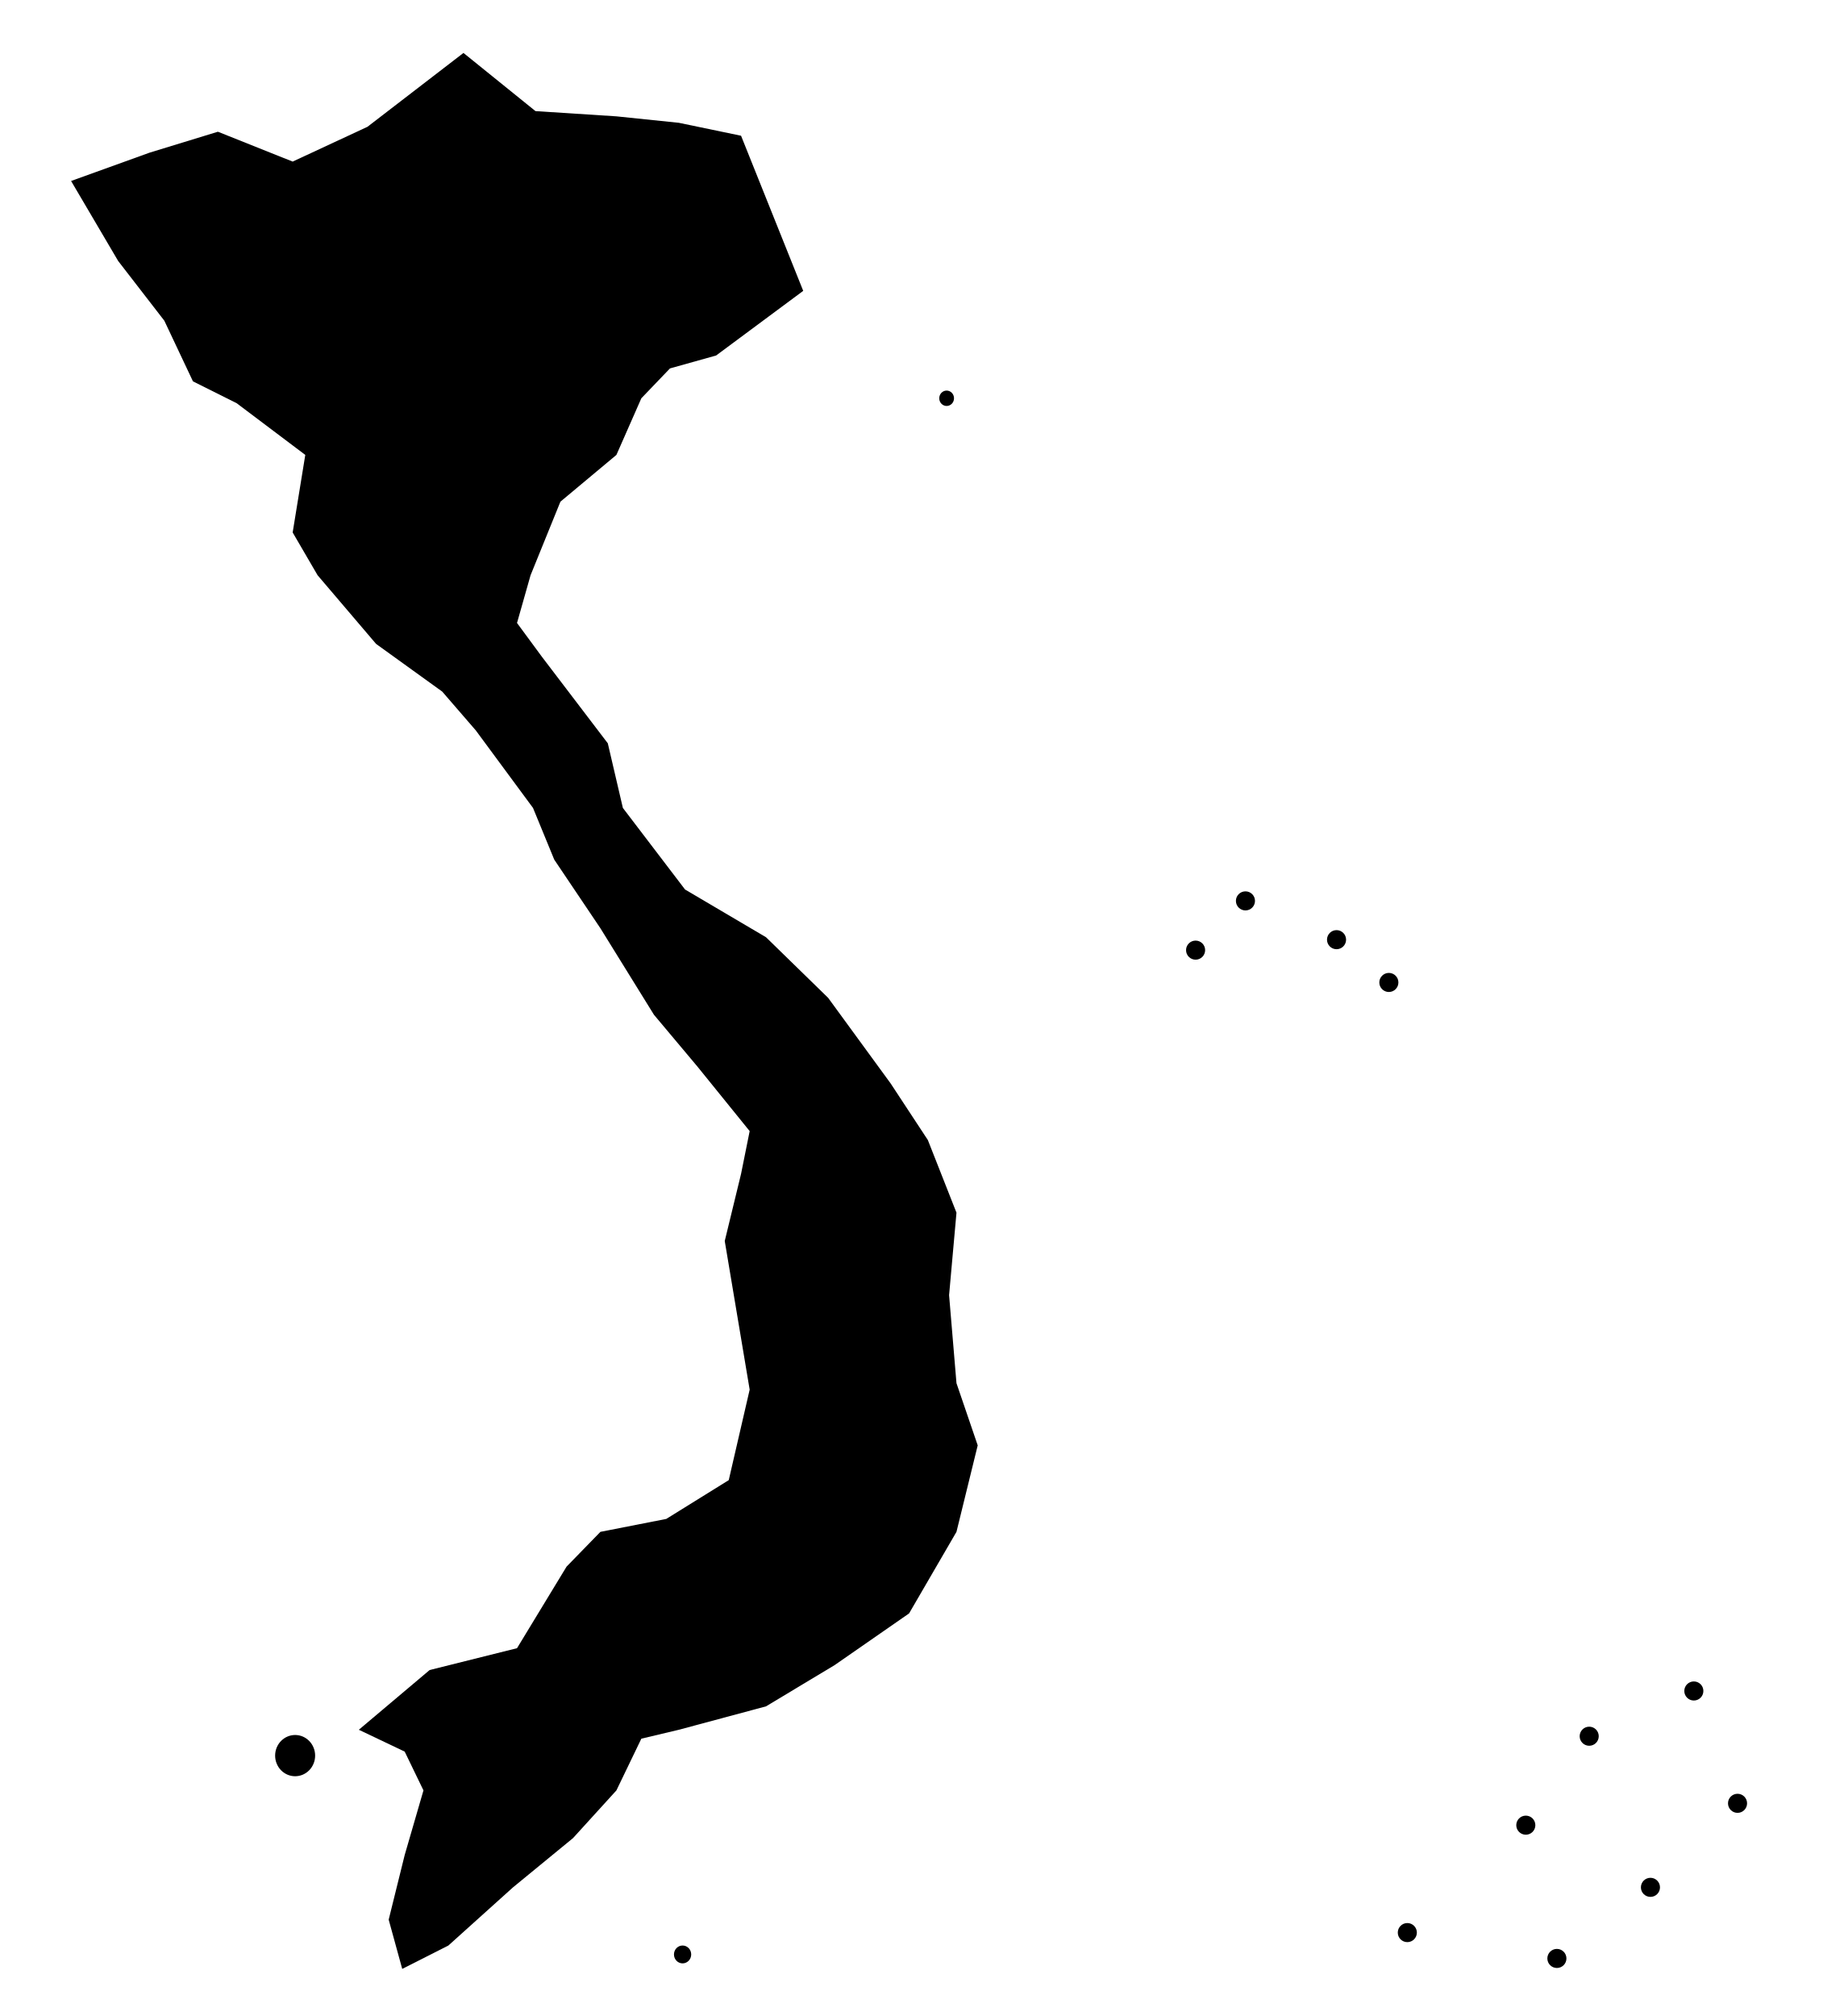
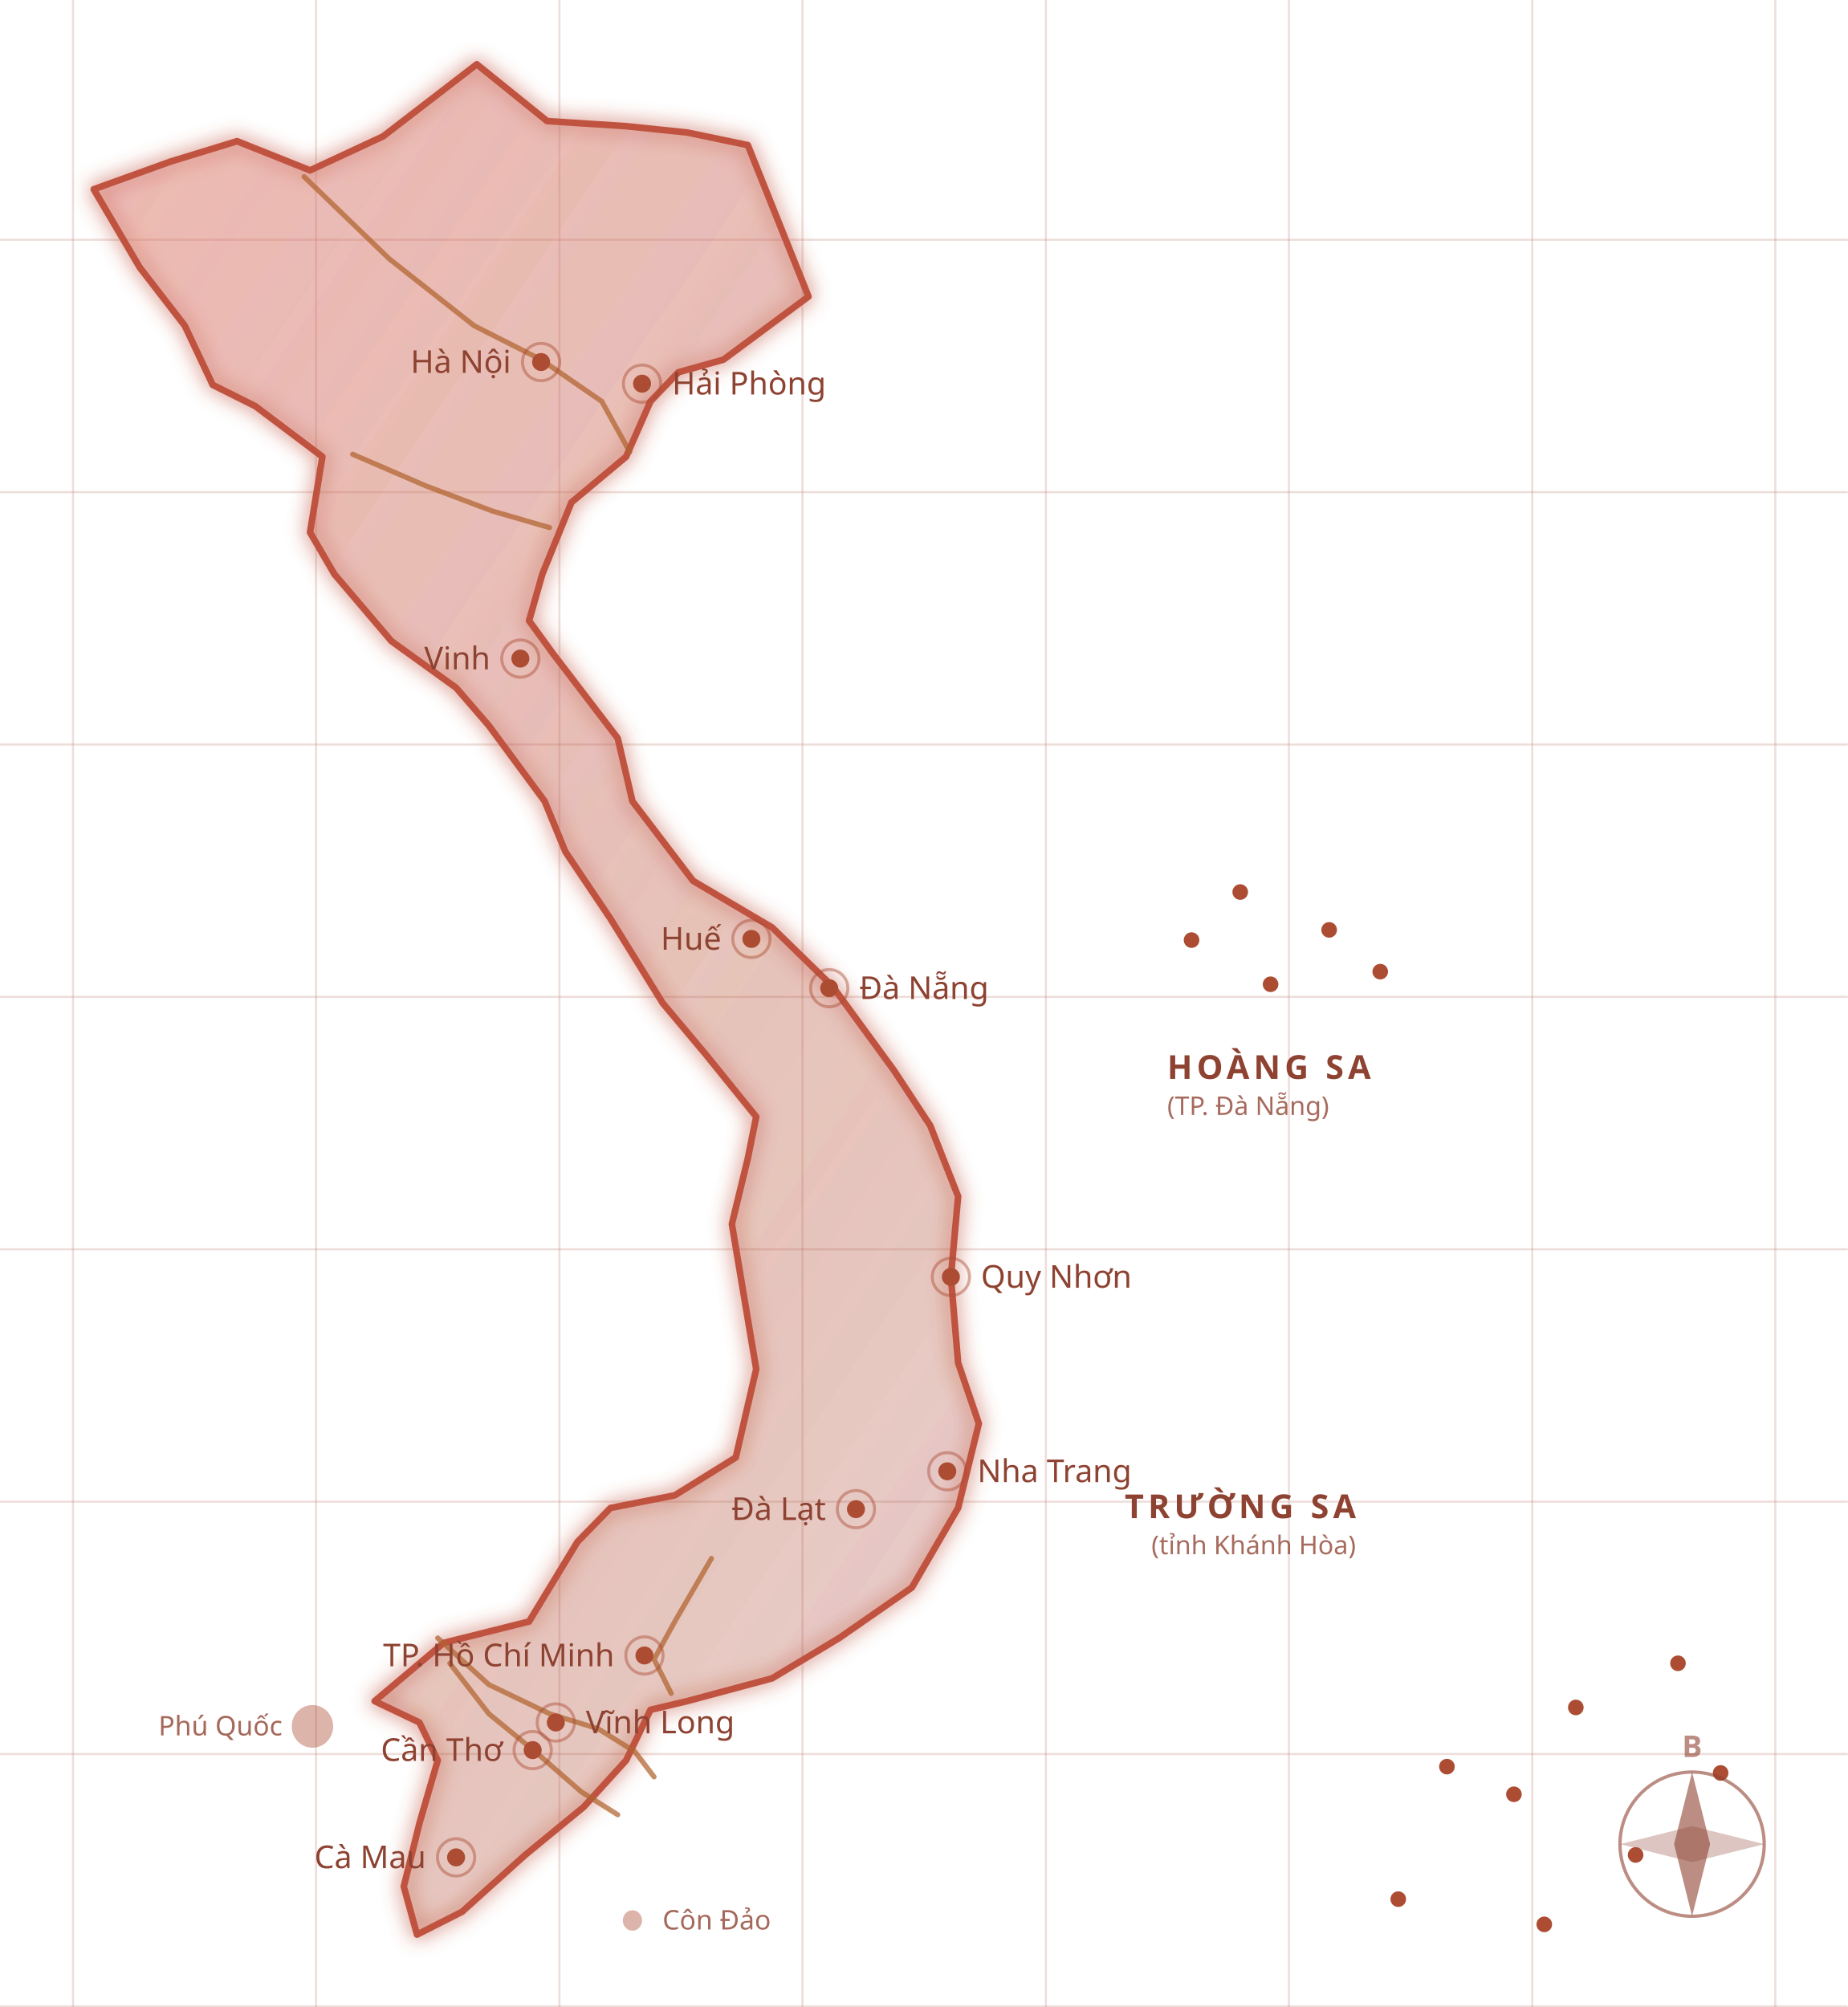
- <svg xmlns="http://www.w3.org/2000/svg" viewBox="0 0 599 655" role="img" aria-label="Bản đồ Việt Nam">
-   <g fill="currentColor" fill-rule="evenodd">
-     <path d="M 23.1 58.8 L 48.6 49.6 L 70.8 42.8 L 95.1 52.5 L 119.4 41.2 L 150.6 17.2 L 174.0 36.1 L 200.3 37.8 L 220.6 39.9 L 240.8 44.1 L 261.0 94.5 L 232.7 115.5 L 217.7 119.7 L 208.4 129.4 L 200.3 147.8 L 182.1 163.0 L 172.4 186.9 L 168.0 202.4 L 176.1 213.4 L 197.5 241.5 L 202.4 262.5 L 222.6 289.0 L 248.9 304.5 L 269.1 324.2 L 289.4 352.0 L 301.5 370.4 L 310.8 394.0 L 308.4 420.8 L 310.8 449.4 L 317.7 469.6 L 310.8 497.7 L 295.4 524.2 L 271.2 541.0 L 248.9 554.4 L 220.6 562.0 L 208.4 564.9 L 200.3 581.7 L 186.2 597.2 L 166.7 613.2 L 145.7 632.1 L 130.7 639.7 L 126.3 623.7 L 131.5 602.7 L 137.6 581.7 L 131.5 569.1 L 116.6 562.0 L 139.6 542.6 L 168.0 535.5 L 184.1 509.0 L 195.1 497.7 L 216.5 493.5 L 236.8 480.9 L 243.6 451.5 L 235.5 403.2 L 240.8 381.4 L 243.6 367.5 L 226.6 346.5 L 212.5 329.7 L 195.1 301.6 L 180.1 279.3 L 173.2 262.5 L 154.6 237.3 L 143.7 224.7 L 122.2 209.2 L 103.2 186.9 L 95.1 173.0 L 99.2 147.8 L 76.9 131.0 L 62.7 123.9 L 53.4 104.2 L 38.4 84.8 L 23.1 58.8 Z" />
-     <ellipse cx="95.9" cy="570.4" rx="6.5" ry="6.7" />
-     <ellipse cx="221.8" cy="635.0" rx="2.8" ry="2.9" />
-     <ellipse cx="307.6" cy="129.4" rx="2.4" ry="2.5" />
-     <circle cx="404.7" cy="292.7" r="3.1" />
-     <circle cx="434.3" cy="305.3" r="3.1" />
-     <circle cx="388.5" cy="308.7" r="3.1" />
-     <circle cx="451.3" cy="319.2" r="3.1" />
-     <circle cx="516.4" cy="564.1" r="3.1" />
-     <circle cx="495.8" cy="593.0" r="3.1" />
-     <circle cx="536.3" cy="613.2" r="3.1" />
-     <circle cx="564.6" cy="585.9" r="3.1" />
-     <circle cx="457.3" cy="627.9" r="3.1" />
-     <circle cx="505.9" cy="636.3" r="3.1" />
-     <circle cx="550.4" cy="549.4" r="3.1" />
+ <svg xmlns="http://www.w3.org/2000/svg" viewBox="0 0 615 668" role="img" aria-label="Bản đồ Việt Nam">
+   <defs>
+     <filter id="hao" x="-25%" y="-25%" width="150%" height="150%">
+       <feGaussianBlur stdDeviation="3.2" result="m" />
+       <feMerge>
+         <feMergeNode in="m" />
+         <feMergeNode in="SourceGraphic" />
+       </feMerge>
+     </filter>
+     <linearGradient id="nen-dat" x1="0" y1="0" x2="0.7" y2="1">
+       <stop offset="0" stop-color="#DC756A" stop-opacity=".30" />
+       <stop offset="1" stop-color="#AC4D33" stop-opacity=".16" />
+     </linearGradient>
+   </defs>
+   <g stroke="#C08A7C" stroke-opacity=".28" stroke-width=".7">
+     <line x1="24.3" y1="0" x2="24.3" y2="668" />
+     <line x1="105.2" y1="0" x2="105.2" y2="668" />
+     <line x1="186.2" y1="0" x2="186.2" y2="668" />
+     <line x1="267.1" y1="0" x2="267.1" y2="668" />
+     <line x1="348.1" y1="0" x2="348.1" y2="668" />
+     <line x1="429.0" y1="0" x2="429.0" y2="668" />
+     <line x1="510.0" y1="0" x2="510.0" y2="668" />
+     <line x1="590.9" y1="0" x2="590.9" y2="668" />
+     <line x1="0" y1="667.8" x2="615" y2="667.8" />
+     <line x1="0" y1="583.8" x2="615" y2="583.8" />
+     <line x1="0" y1="499.8" x2="615" y2="499.8" />
+     <line x1="0" y1="415.8" x2="615" y2="415.8" />
+     <line x1="0" y1="331.8" x2="615" y2="331.8" />
+     <line x1="0" y1="247.8" x2="615" y2="247.8" />
+     <line x1="0" y1="163.8" x2="615" y2="163.8" />
+     <line x1="0" y1="79.8" x2="615" y2="79.8" />
+   </g>
+   <path d="M 31.2 63.0 L 56.7 53.8 L 78.9 47.0 L 103.2 56.7 L 127.5 45.4 L 158.7 21.4 L 182.1 40.3 L 208.4 42.0 L 228.7 44.1 L 248.9 48.3 L 269.1 98.7 L 240.8 119.7 L 225.8 123.9 L 216.5 133.6 L 208.4 152.0 L 190.2 167.2 L 180.5 191.1 L 176.1 206.6 L 184.1 217.6 L 205.6 245.7 L 210.5 266.7 L 230.7 293.2 L 257.0 308.7 L 277.2 328.4 L 297.5 356.2 L 309.6 374.6 L 318.9 398.2 L 316.5 425.0 L 318.9 453.6 L 325.8 473.8 L 318.9 501.9 L 303.5 528.4 L 279.3 545.2 L 257.0 558.6 L 228.7 566.2 L 216.5 569.1 L 208.4 585.9 L 194.3 601.4 L 174.8 617.4 L 153.8 636.3 L 138.8 643.9 L 134.4 627.9 L 139.6 606.9 L 145.7 585.9 L 139.6 573.3 L 124.7 566.2 L 147.7 546.8 L 176.1 539.7 L 192.2 513.2 L 203.2 501.9 L 224.6 497.7 L 244.9 485.1 L 251.7 455.7 L 243.6 407.4 L 248.9 385.6 L 251.7 371.7 L 234.7 350.7 L 220.6 333.9 L 203.2 305.8 L 188.2 283.5 L 181.3 266.7 L 162.7 241.5 L 151.8 228.9 L 130.3 213.4 L 111.3 191.1 L 103.2 177.2 L 107.3 152.0 L 85.0 135.2 L 70.8 128.1 L 61.5 108.4 L 46.5 89.0 L 31.2 63.0 Z" fill="url(#nen-dat)" stroke="#C05340" stroke-width="2.2" stroke-linejoin="round" filter="url(#hao)" />
+   <g fill="none" stroke="#B0632E" stroke-opacity=".72" stroke-width="1.7" stroke-linecap="round">
+     <path d="M 101.2 58.8 L 129.5 86.1 L 157.8 108.4 L 180.1 119.7 L 200.3 133.6 L 209.6 150.4" />
+     <path d="M 117.4 151.2 L 141.7 161.7 L 163.9 170.1 L 182.9 175.6" />
+     <path d="M 145.7 545.2 L 162.7 560.7 L 182.9 570.4 L 199.1 575.4 L 211.3 583.0 L 217.7 591.4" />
+     <path d="M 149.7 553.6 L 162.7 570.4 L 178.1 583.0 L 193.5 596.4 L 205.6 604.0" />
+     <path d="M 236.8 518.7 L 224.6 539.7 L 217.7 552.3 L 223.4 563.6" />
+   </g>
+   <ellipse cx="104.0" cy="574.6" rx="6.9" ry="7.1" fill="#AC4D33" fill-opacity=".42" />
+   <text x="94.0" y="577.6" font-size="9" text-anchor="end" fill="#8E4231" fill-opacity=".8" font-family="Calibri,'Segoe UI',sans-serif">Phú Quốc</text>
+   <ellipse cx="210.5" cy="639.2" rx="3.2" ry="3.4" fill="#AC4D33" fill-opacity=".42" />
+   <text x="220.5" y="642.2" font-size="9" text-anchor="start" fill="#8E4231" fill-opacity=".8" font-family="Calibri,'Segoe UI',sans-serif">Côn Đảo</text>
+   <circle cx="412.8" cy="296.9" r="2.6" fill="#AC4D33" />
+   <circle cx="442.4" cy="309.5" r="2.6" fill="#AC4D33" />
+   <circle cx="396.6" cy="312.9" r="2.6" fill="#AC4D33" />
+   <circle cx="459.4" cy="323.4" r="2.6" fill="#AC4D33" />
+   <circle cx="422.9" cy="327.6" r="2.6" fill="#AC4D33" />
+   <text x="388.5" y="359.1" font-size="11" letter-spacing="1.4" text-anchor="start" fill="#8E4231" font-family="Calibri,'Segoe UI',sans-serif" font-weight="700">HOÀNG SA</text>
+   <text x="388.5" y="371.1" font-size="8.6" text-anchor="start" fill="#8E4231" fill-opacity=".78" font-family="Calibri,'Segoe UI',sans-serif">(TP. Đà Nẵng)</text>
+   <circle cx="524.5" cy="568.3" r="2.6" fill="#AC4D33" />
+   <circle cx="503.9" cy="597.2" r="2.6" fill="#AC4D33" />
+   <circle cx="544.4" cy="617.4" r="2.6" fill="#AC4D33" />
+   <circle cx="572.7" cy="590.1" r="2.6" fill="#AC4D33" />
+   <circle cx="465.4" cy="632.1" r="2.6" fill="#AC4D33" />
+   <circle cx="514.0" cy="640.5" r="2.6" fill="#AC4D33" />
+   <circle cx="558.5" cy="553.6" r="2.6" fill="#AC4D33" />
+   <circle cx="481.6" cy="588.0" r="2.6" fill="#AC4D33" />
+   <text x="451.3" y="505.3" font-size="11" letter-spacing="1.4" text-anchor="end" fill="#8E4231" font-family="Calibri,'Segoe UI',sans-serif" font-weight="700">TRƯỜNG SA</text>
+   <text x="451.3" y="517.3" font-size="8.6" text-anchor="end" fill="#8E4231" fill-opacity=".78" font-family="Calibri,'Segoe UI',sans-serif">(tỉnh Khánh Hòa)</text>
+   <circle cx="180.1" cy="120.5" r="3" fill="#AC4D33" />
+   <circle cx="180.1" cy="120.5" r="6.2" fill="none" stroke="#AC4D33" stroke-opacity=".45" stroke-width="1" />
+   <text x="170.1" y="124.1" font-size="10.5" text-anchor="end" fill="#8E4231" font-family="Calibri,'Segoe UI',sans-serif">Hà Nội</text>
+   <circle cx="213.7" cy="127.7" r="3" fill="#AC4D33" />
+   <circle cx="213.7" cy="127.7" r="6.2" fill="none" stroke="#AC4D33" stroke-opacity=".45" stroke-width="1" />
+   <text x="223.7" y="131.3" font-size="10.5" text-anchor="start" fill="#8E4231" font-family="Calibri,'Segoe UI',sans-serif">Hải Phòng</text>
+   <circle cx="173.2" cy="219.2" r="3" fill="#AC4D33" />
+   <circle cx="173.2" cy="219.2" r="6.2" fill="none" stroke="#AC4D33" stroke-opacity=".45" stroke-width="1" />
+   <text x="163.2" y="222.8" font-size="10.5" text-anchor="end" fill="#8E4231" font-family="Calibri,'Segoe UI',sans-serif">Vinh</text>
+   <circle cx="250.1" cy="312.5" r="3" fill="#AC4D33" />
+   <circle cx="250.1" cy="312.5" r="6.2" fill="none" stroke="#AC4D33" stroke-opacity=".45" stroke-width="1" />
+   <text x="240.1" y="316.1" font-size="10.5" text-anchor="end" fill="#8E4231" font-family="Calibri,'Segoe UI',sans-serif">Huế</text>
+   <circle cx="276.0" cy="328.9" r="3" fill="#AC4D33" />
+   <circle cx="276.0" cy="328.9" r="6.2" fill="none" stroke="#AC4D33" stroke-opacity=".45" stroke-width="1" />
+   <text x="286.0" y="332.5" font-size="10.5" text-anchor="start" fill="#8E4231" font-family="Calibri,'Segoe UI',sans-serif">Đà Nẵng</text>
+   <circle cx="316.5" cy="425.0" r="3" fill="#AC4D33" />
+   <circle cx="316.5" cy="425.0" r="6.2" fill="none" stroke="#AC4D33" stroke-opacity=".45" stroke-width="1" />
+   <text x="326.5" y="428.6" font-size="10.5" text-anchor="start" fill="#8E4231" font-family="Calibri,'Segoe UI',sans-serif">Quy Nhơn</text>
+   <circle cx="315.3" cy="489.7" r="3" fill="#AC4D33" />
+   <circle cx="315.3" cy="489.7" r="6.2" fill="none" stroke="#AC4D33" stroke-opacity=".45" stroke-width="1" />
+   <text x="325.3" y="493.3" font-size="10.5" text-anchor="start" fill="#8E4231" font-family="Calibri,'Segoe UI',sans-serif">Nha Trang</text>
+   <circle cx="284.9" cy="502.3" r="3" fill="#AC4D33" />
+   <circle cx="284.9" cy="502.3" r="6.2" fill="none" stroke="#AC4D33" stroke-opacity=".45" stroke-width="1" />
+   <text x="274.9" y="505.9" font-size="10.5" text-anchor="end" fill="#8E4231" font-family="Calibri,'Segoe UI',sans-serif">Đà Lạt</text>
+   <circle cx="214.5" cy="551.0" r="3" fill="#AC4D33" />
+   <circle cx="214.5" cy="551.0" r="6.2" fill="none" stroke="#AC4D33" stroke-opacity=".45" stroke-width="1" />
+   <text x="204.5" y="554.6" font-size="10.5" text-anchor="end" fill="#8E4231" font-family="Calibri,'Segoe UI',sans-serif">TP. Hồ Chí Minh</text>
+   <circle cx="185.0" cy="573.3" r="3" fill="#AC4D33" />
+   <circle cx="185.0" cy="573.3" r="6.2" fill="none" stroke="#AC4D33" stroke-opacity=".45" stroke-width="1" />
+   <text x="195.0" y="576.9" font-size="10.5" text-anchor="start" fill="#8E4231" font-family="Calibri,'Segoe UI',sans-serif">Vĩnh Long</text>
+   <circle cx="177.3" cy="582.5" r="3" fill="#AC4D33" />
+   <circle cx="177.3" cy="582.5" r="6.2" fill="none" stroke="#AC4D33" stroke-opacity=".45" stroke-width="1" />
+   <text x="167.3" y="586.1" font-size="10.5" text-anchor="end" fill="#8E4231" font-family="Calibri,'Segoe UI',sans-serif">Cần Thơ</text>
+   <circle cx="151.8" cy="618.2" r="3" fill="#AC4D33" />
+   <circle cx="151.8" cy="618.2" r="6.2" fill="none" stroke="#AC4D33" stroke-opacity=".45" stroke-width="1" />
+   <text x="141.8" y="621.8" font-size="10.5" text-anchor="end" fill="#8E4231" font-family="Calibri,'Segoe UI',sans-serif">Cà Mau</text>
+   <g stroke="#8E4231" stroke-opacity=".6" fill="#8E4231" fill-opacity=".6">
+     <circle cx="563.2" cy="613.8" r="24.0" fill="none" stroke-width="1.1" />
+     <path d="M 563.2 589.8 L 569.2 613.8 L 563.2 637.8 L 557.2 613.8 Z" stroke="none" />
+     <path d="M 539.2 613.8 L 563.2 607.8 L 587.2 613.8 L 563.2 619.8 Z" stroke="none" fill-opacity=".3" />
+     <text x="563.2" y="584.8" font-size="10" text-anchor="middle" stroke="none" font-family="Calibri,sans-serif" font-weight="700">B</text>
  </g>
</svg>
